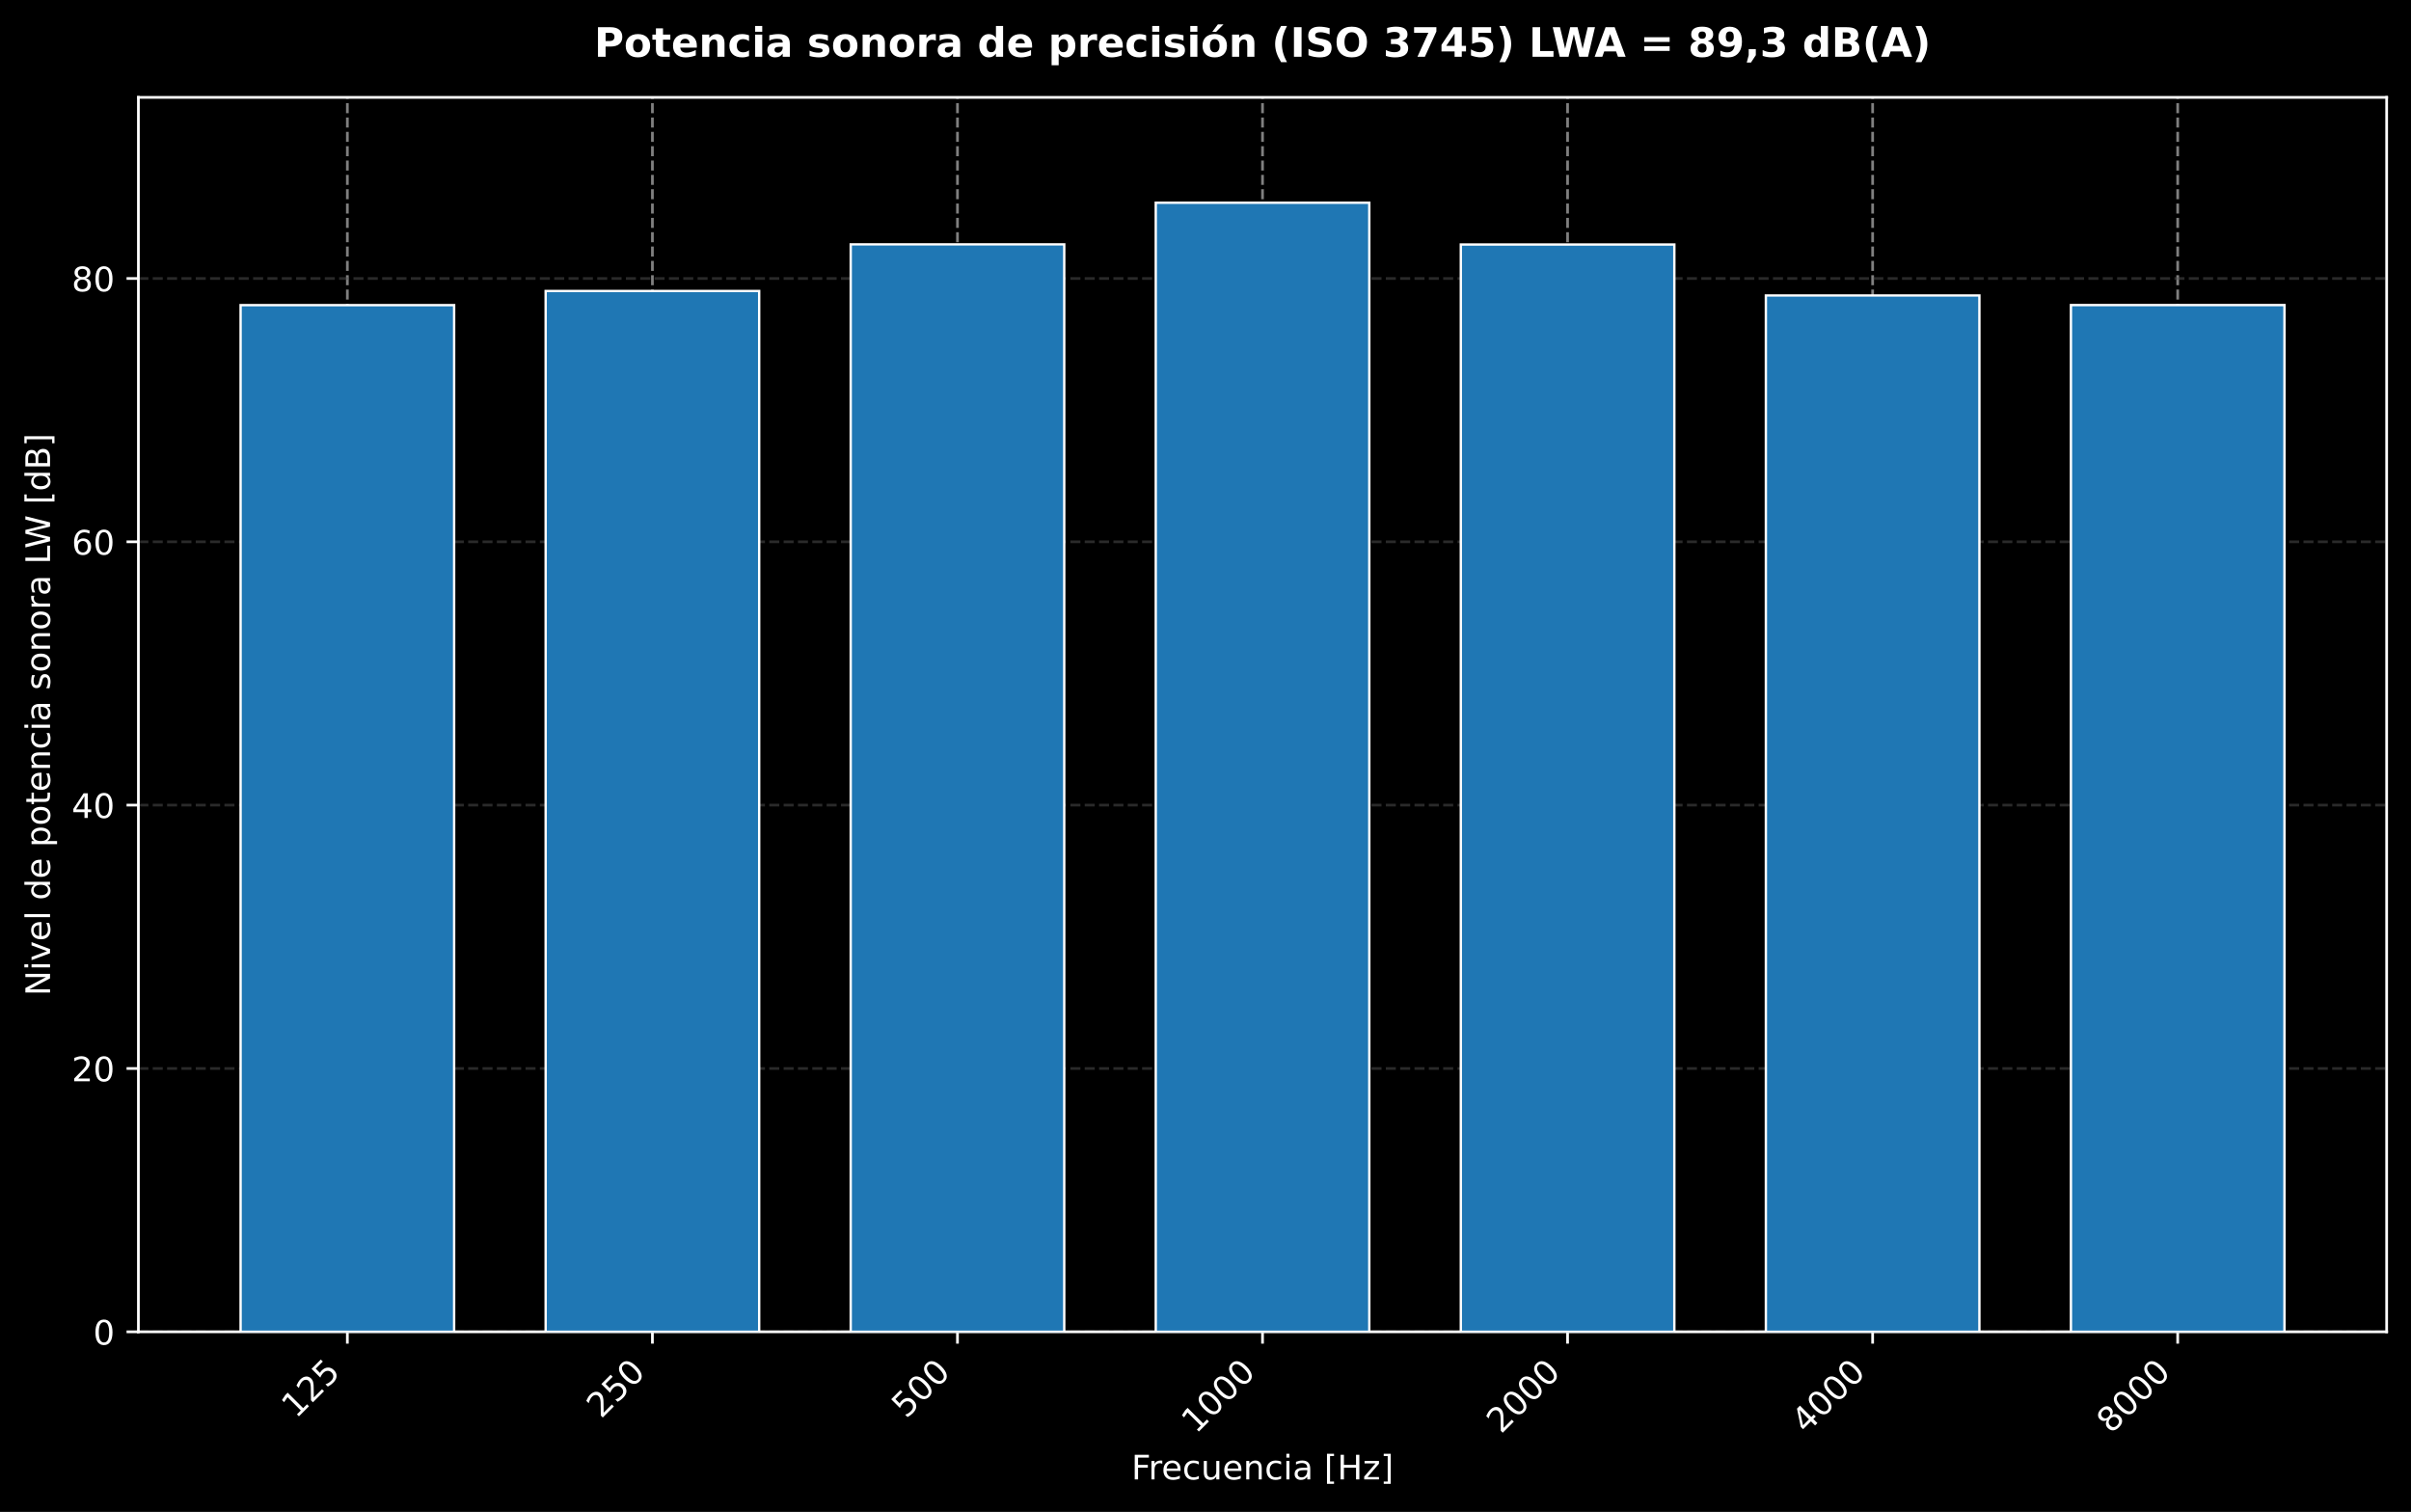
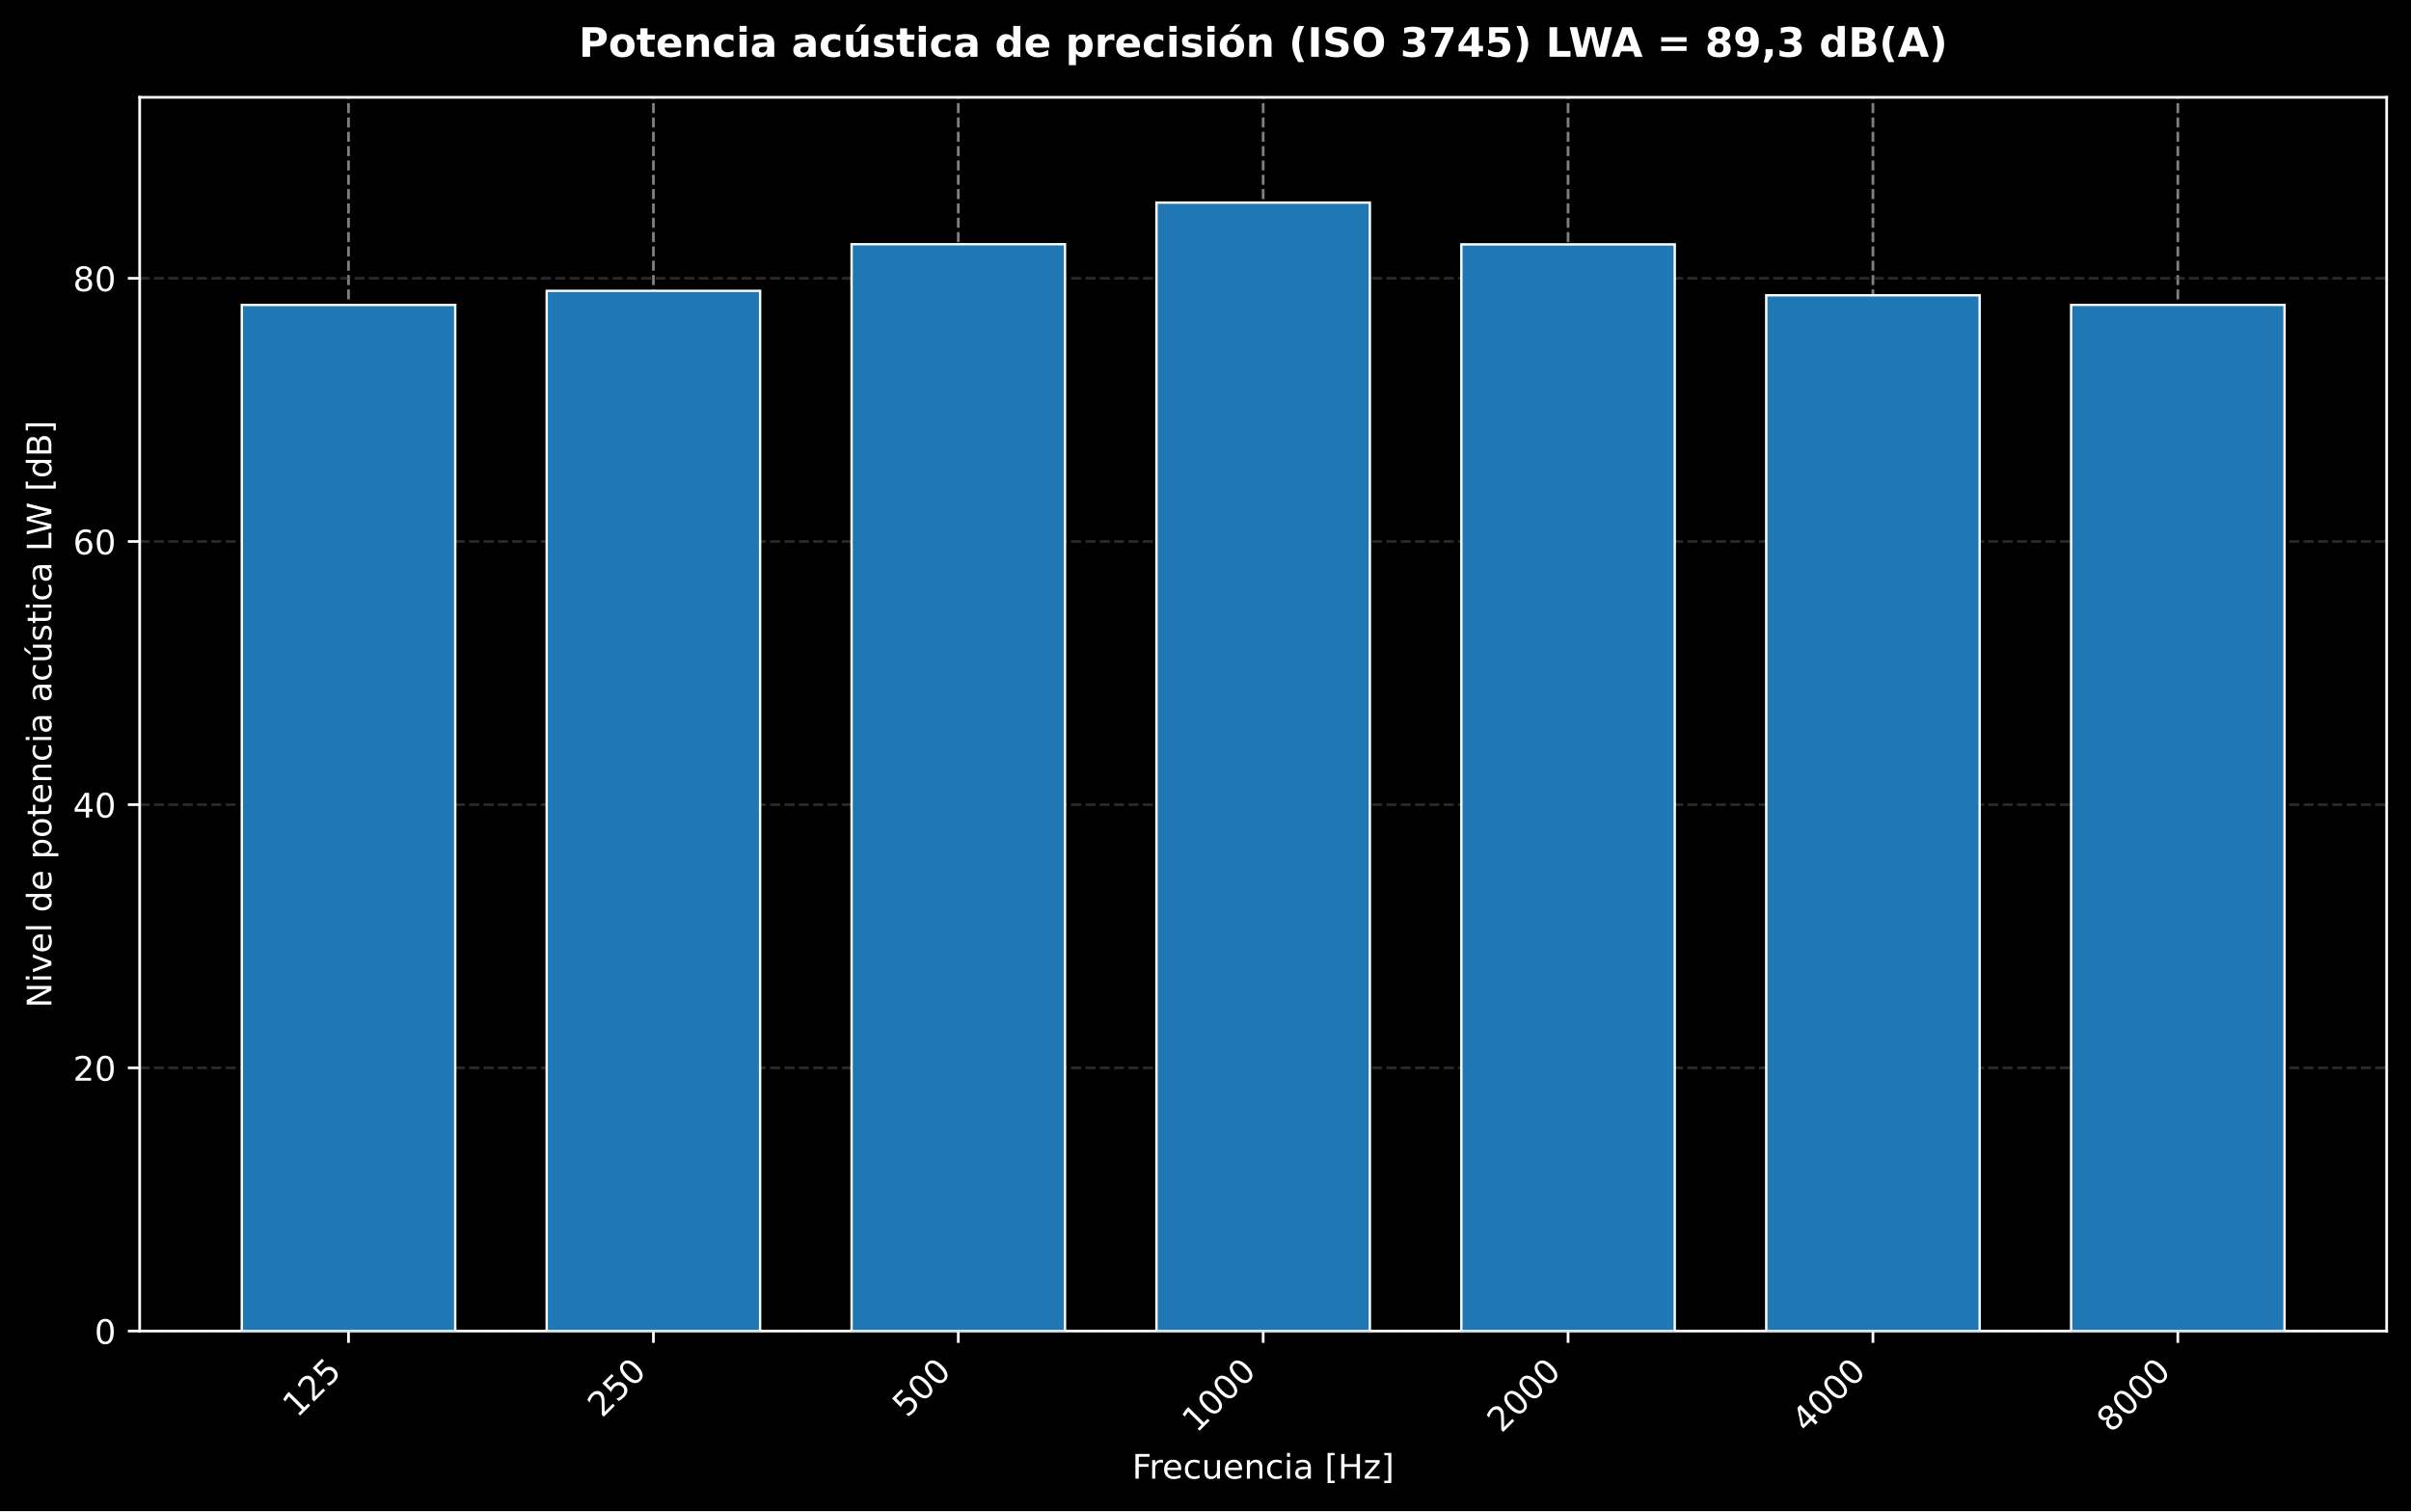
- <svg xmlns="http://www.w3.org/2000/svg" xmlns:xlink="http://www.w3.org/1999/xlink" width="712.963pt" height="447.143pt" viewBox="0 0 712.963 447.143" version="1.1">
+ <svg xmlns="http://www.w3.org/2000/svg" xmlns:xlink="http://www.w3.org/1999/xlink" width="713.363pt" height="447.143pt" viewBox="0 0 713.363 447.143" version="1.1">
  <defs>
    <style type="text/css">*{stroke-linejoin: round; stroke-linecap: butt}</style>
  </defs>
  <g id="figure_1">
    <g id="patch_1">
-       <path d="M 0 447.143  L 712.963 447.143  L 712.963 0  L 0 0  z " />
+       <path d="M -0 447.143  L 713.363 447.143  L 713.363 0  L -0 0  z " />
    </g>
    <g id="axes_1">
      <g id="patch_2">
-         <path d="M 40.926 393.875  L 705.763 393.875  L 705.763 28.798  L 40.926 28.798  z " />
+         <path d="M 41.326 393.875  L 706.163 393.875  L 706.163 28.798  L 41.326 28.798  z " />
      </g>
      <g id="matplotlib.axis_1">
        <g id="xtick_1">
          <g id="line2d_1">
-             <path d="M 102.719 393.875  L 102.719 28.798  " clip-path="url(#pf250b31380)" style="fill: none; stroke-dasharray: 2.96,1.28; stroke-dashoffset: 0; stroke: #ffffff; stroke-opacity: 0.5; stroke-width: 0.8" />
+             <path d="M 103.119 393.875  L 103.119 28.798  " clip-path="url(#p24d16569fc)" style="fill: none; stroke-dasharray: 2.96,1.28; stroke-dashoffset: 0; stroke: #ffffff; stroke-opacity: 0.5; stroke-width: 0.8" />
          </g>
          <g id="line2d_2">
            <defs>
              <path id="m8d14ee1197" d="M 0 0  L 0 3.5  " style="stroke: #ffffff; stroke-width: 0.8" />
            </defs>
            <g>
-               <use xlink:href="#m8d14ee1197" x="102.719" y="393.875" style="fill: #ffffff; stroke: #ffffff; stroke-width: 0.8" />
+               <use xlink:href="#m8d14ee1197" x="103.119" y="393.875" style="fill: #ffffff; stroke: #ffffff; stroke-width: 0.8" />
            </g>
          </g>
          <g id="text_1">
-             <text style="font-size: 10px; font-family: 'DejaVu Sans', 'Bitstream Vera Sans', 'Computer Modern Sans Serif', 'Lucida Grande', 'Verdana', 'Geneva', 'Lucid', 'Arial', 'Helvetica', 'Avant Garde', sans-serif; fill: #ffffff" transform="translate(87.52308 419.7446) rotate(-45)">125</text>
+             <text style="font-size: 10px; font-family: 'DejaVu Sans', 'Bitstream Vera Sans', 'Computer Modern Sans Serif', 'Lucida Grande', 'Verdana', 'Geneva', 'Lucid', 'Arial', 'Helvetica', 'Avant Garde', sans-serif; fill: #ffffff" transform="translate(87.92308 419.7446) rotate(-45)">125</text>
          </g>
        </g>
        <g id="xtick_2">
          <g id="line2d_3">
-             <path d="M 192.927 393.875  L 192.927 28.798  " clip-path="url(#pf250b31380)" style="fill: none; stroke-dasharray: 2.96,1.28; stroke-dashoffset: 0; stroke: #ffffff; stroke-opacity: 0.5; stroke-width: 0.8" />
+             <path d="M 193.327 393.875  L 193.327 28.798  " clip-path="url(#p24d16569fc)" style="fill: none; stroke-dasharray: 2.96,1.28; stroke-dashoffset: 0; stroke: #ffffff; stroke-opacity: 0.5; stroke-width: 0.8" />
          </g>
          <g id="line2d_4">
            <g>
-               <use xlink:href="#m8d14ee1197" x="192.927" y="393.875" style="fill: #ffffff; stroke: #ffffff; stroke-width: 0.8" />
+               <use xlink:href="#m8d14ee1197" x="193.327" y="393.875" style="fill: #ffffff; stroke: #ffffff; stroke-width: 0.8" />
            </g>
          </g>
          <g id="text_2">
-             <text style="font-size: 10px; font-family: 'DejaVu Sans', 'Bitstream Vera Sans', 'Computer Modern Sans Serif', 'Lucida Grande', 'Verdana', 'Geneva', 'Lucid', 'Arial', 'Helvetica', 'Avant Garde', sans-serif; fill: #ffffff" transform="translate(177.7317 419.7446) rotate(-45)">250</text>
+             <text style="font-size: 10px; font-family: 'DejaVu Sans', 'Bitstream Vera Sans', 'Computer Modern Sans Serif', 'Lucida Grande', 'Verdana', 'Geneva', 'Lucid', 'Arial', 'Helvetica', 'Avant Garde', sans-serif; fill: #ffffff" transform="translate(178.1317 419.7446) rotate(-45)">250</text>
          </g>
        </g>
        <g id="xtick_3">
          <g id="line2d_5">
-             <path d="M 283.136 393.875  L 283.136 28.798  " clip-path="url(#pf250b31380)" style="fill: none; stroke-dasharray: 2.96,1.28; stroke-dashoffset: 0; stroke: #ffffff; stroke-opacity: 0.5; stroke-width: 0.8" />
+             <path d="M 283.536 393.875  L 283.536 28.798  " clip-path="url(#p24d16569fc)" style="fill: none; stroke-dasharray: 2.96,1.28; stroke-dashoffset: 0; stroke: #ffffff; stroke-opacity: 0.5; stroke-width: 0.8" />
          </g>
          <g id="line2d_6">
            <g>
-               <use xlink:href="#m8d14ee1197" x="283.136" y="393.875" style="fill: #ffffff; stroke: #ffffff; stroke-width: 0.8" />
+               <use xlink:href="#m8d14ee1197" x="283.536" y="393.875" style="fill: #ffffff; stroke: #ffffff; stroke-width: 0.8" />
            </g>
          </g>
          <g id="text_3">
-             <text style="font-size: 10px; font-family: 'DejaVu Sans', 'Bitstream Vera Sans', 'Computer Modern Sans Serif', 'Lucida Grande', 'Verdana', 'Geneva', 'Lucid', 'Arial', 'Helvetica', 'Avant Garde', sans-serif; fill: #ffffff" transform="translate(267.9404 419.7446) rotate(-45)">500</text>
+             <text style="font-size: 10px; font-family: 'DejaVu Sans', 'Bitstream Vera Sans', 'Computer Modern Sans Serif', 'Lucida Grande', 'Verdana', 'Geneva', 'Lucid', 'Arial', 'Helvetica', 'Avant Garde', sans-serif; fill: #ffffff" transform="translate(268.3404 419.7446) rotate(-45)">500</text>
          </g>
        </g>
        <g id="xtick_4">
          <g id="line2d_7">
-             <path d="M 373.345 393.875  L 373.345 28.798  " clip-path="url(#pf250b31380)" style="fill: none; stroke-dasharray: 2.96,1.28; stroke-dashoffset: 0; stroke: #ffffff; stroke-opacity: 0.5; stroke-width: 0.8" />
+             <path d="M 373.745 393.875  L 373.745 28.798  " clip-path="url(#p24d16569fc)" style="fill: none; stroke-dasharray: 2.96,1.28; stroke-dashoffset: 0; stroke: #ffffff; stroke-opacity: 0.5; stroke-width: 0.8" />
          </g>
          <g id="line2d_8">
            <g>
-               <use xlink:href="#m8d14ee1197" x="373.345" y="393.875" style="fill: #ffffff; stroke: #ffffff; stroke-width: 0.8" />
+               <use xlink:href="#m8d14ee1197" x="373.745" y="393.875" style="fill: #ffffff; stroke: #ffffff; stroke-width: 0.8" />
            </g>
          </g>
          <g id="text_4">
-             <text style="font-size: 10px; font-family: 'DejaVu Sans', 'Bitstream Vera Sans', 'Computer Modern Sans Serif', 'Lucida Grande', 'Verdana', 'Geneva', 'Lucid', 'Arial', 'Helvetica', 'Avant Garde', sans-serif; fill: #ffffff" transform="translate(353.65 424.2436) rotate(-45)">1000</text>
+             <text style="font-size: 10px; font-family: 'DejaVu Sans', 'Bitstream Vera Sans', 'Computer Modern Sans Serif', 'Lucida Grande', 'Verdana', 'Geneva', 'Lucid', 'Arial', 'Helvetica', 'Avant Garde', sans-serif; fill: #ffffff" transform="translate(354.05 424.2436) rotate(-45)">1000</text>
          </g>
        </g>
        <g id="xtick_5">
          <g id="line2d_9">
-             <path d="M 463.553 393.875  L 463.553 28.798  " clip-path="url(#pf250b31380)" style="fill: none; stroke-dasharray: 2.96,1.28; stroke-dashoffset: 0; stroke: #ffffff; stroke-opacity: 0.5; stroke-width: 0.8" />
+             <path d="M 463.953 393.875  L 463.953 28.798  " clip-path="url(#p24d16569fc)" style="fill: none; stroke-dasharray: 2.96,1.28; stroke-dashoffset: 0; stroke: #ffffff; stroke-opacity: 0.5; stroke-width: 0.8" />
          </g>
          <g id="line2d_10">
            <g>
-               <use xlink:href="#m8d14ee1197" x="463.553" y="393.875" style="fill: #ffffff; stroke: #ffffff; stroke-width: 0.8" />
+               <use xlink:href="#m8d14ee1197" x="463.953" y="393.875" style="fill: #ffffff; stroke: #ffffff; stroke-width: 0.8" />
            </g>
          </g>
          <g id="text_5">
-             <text style="font-size: 10px; font-family: 'DejaVu Sans', 'Bitstream Vera Sans', 'Computer Modern Sans Serif', 'Lucida Grande', 'Verdana', 'Geneva', 'Lucid', 'Arial', 'Helvetica', 'Avant Garde', sans-serif; fill: #ffffff" transform="translate(443.8587 424.2436) rotate(-45)">2000</text>
+             <text style="font-size: 10px; font-family: 'DejaVu Sans', 'Bitstream Vera Sans', 'Computer Modern Sans Serif', 'Lucida Grande', 'Verdana', 'Geneva', 'Lucid', 'Arial', 'Helvetica', 'Avant Garde', sans-serif; fill: #ffffff" transform="translate(444.2587 424.2436) rotate(-45)">2000</text>
          </g>
        </g>
        <g id="xtick_6">
          <g id="line2d_11">
-             <path d="M 553.762 393.875  L 553.762 28.798  " clip-path="url(#pf250b31380)" style="fill: none; stroke-dasharray: 2.96,1.28; stroke-dashoffset: 0; stroke: #ffffff; stroke-opacity: 0.5; stroke-width: 0.8" />
+             <path d="M 554.162 393.875  L 554.162 28.798  " clip-path="url(#p24d16569fc)" style="fill: none; stroke-dasharray: 2.96,1.28; stroke-dashoffset: 0; stroke: #ffffff; stroke-opacity: 0.5; stroke-width: 0.8" />
          </g>
          <g id="line2d_12">
            <g>
-               <use xlink:href="#m8d14ee1197" x="553.762" y="393.875" style="fill: #ffffff; stroke: #ffffff; stroke-width: 0.8" />
+               <use xlink:href="#m8d14ee1197" x="554.162" y="393.875" style="fill: #ffffff; stroke: #ffffff; stroke-width: 0.8" />
            </g>
          </g>
          <g id="text_6">
-             <text style="font-size: 10px; font-family: 'DejaVu Sans', 'Bitstream Vera Sans', 'Computer Modern Sans Serif', 'Lucida Grande', 'Verdana', 'Geneva', 'Lucid', 'Arial', 'Helvetica', 'Avant Garde', sans-serif; fill: #ffffff" transform="translate(534.0673 424.2436) rotate(-45)">4000</text>
+             <text style="font-size: 10px; font-family: 'DejaVu Sans', 'Bitstream Vera Sans', 'Computer Modern Sans Serif', 'Lucida Grande', 'Verdana', 'Geneva', 'Lucid', 'Arial', 'Helvetica', 'Avant Garde', sans-serif; fill: #ffffff" transform="translate(534.4673 424.2436) rotate(-45)">4000</text>
          </g>
        </g>
        <g id="xtick_7">
          <g id="line2d_13">
-             <path d="M 643.971 393.875  L 643.971 28.798  " clip-path="url(#pf250b31380)" style="fill: none; stroke-dasharray: 2.96,1.28; stroke-dashoffset: 0; stroke: #ffffff; stroke-opacity: 0.5; stroke-width: 0.8" />
+             <path d="M 644.371 393.875  L 644.371 28.798  " clip-path="url(#p24d16569fc)" style="fill: none; stroke-dasharray: 2.96,1.28; stroke-dashoffset: 0; stroke: #ffffff; stroke-opacity: 0.5; stroke-width: 0.8" />
          </g>
          <g id="line2d_14">
            <g>
-               <use xlink:href="#m8d14ee1197" x="643.971" y="393.875" style="fill: #ffffff; stroke: #ffffff; stroke-width: 0.8" />
+               <use xlink:href="#m8d14ee1197" x="644.371" y="393.875" style="fill: #ffffff; stroke: #ffffff; stroke-width: 0.8" />
            </g>
          </g>
          <g id="text_7">
-             <text style="font-size: 10px; font-family: 'DejaVu Sans', 'Bitstream Vera Sans', 'Computer Modern Sans Serif', 'Lucida Grande', 'Verdana', 'Geneva', 'Lucid', 'Arial', 'Helvetica', 'Avant Garde', sans-serif; fill: #ffffff" transform="translate(624.2759 424.2436) rotate(-45)">8000</text>
+             <text style="font-size: 10px; font-family: 'DejaVu Sans', 'Bitstream Vera Sans', 'Computer Modern Sans Serif', 'Lucida Grande', 'Verdana', 'Geneva', 'Lucid', 'Arial', 'Helvetica', 'Avant Garde', sans-serif; fill: #ffffff" transform="translate(624.6759 424.2436) rotate(-45)">8000</text>
          </g>
        </g>
        <g id="text_8">
-           <text style="font-size: 10px; font-family: 'DejaVu Sans', 'Bitstream Vera Sans', 'Computer Modern Sans Serif', 'Lucida Grande', 'Verdana', 'Geneva', 'Lucid', 'Arial', 'Helvetica', 'Avant Garde', sans-serif; text-anchor: middle; fill: #ffffff" x="373.345" y="437.541" transform="rotate(-0 373.3446 437.5407)">Frecuencia [Hz]</text>
+           <text style="font-size: 10px; font-family: 'DejaVu Sans', 'Bitstream Vera Sans', 'Computer Modern Sans Serif', 'Lucida Grande', 'Verdana', 'Geneva', 'Lucid', 'Arial', 'Helvetica', 'Avant Garde', sans-serif; text-anchor: middle; fill: #ffffff" x="373.745" y="437.541" transform="rotate(-0 373.7446 437.5407)">Frecuencia [Hz]</text>
        </g>
      </g>
      <g id="matplotlib.axis_2">
        <g id="ytick_1">
          <g id="line2d_15">
-             <path d="M 40.926 393.875  L 705.763 393.875  " clip-path="url(#pf250b31380)" style="fill: none; stroke-dasharray: 2.96,1.28; stroke-dashoffset: 0; stroke: #555555; stroke-opacity: 0.5; stroke-width: 0.8" />
+             <path d="M 41.326 393.875  L 706.163 393.875  " clip-path="url(#p24d16569fc)" style="fill: none; stroke-dasharray: 2.96,1.28; stroke-dashoffset: 0; stroke: #555555; stroke-opacity: 0.5; stroke-width: 0.8" />
          </g>
          <g id="line2d_16">
            <defs>
              <path id="m5e07181663" d="M 0 0  L -3.5 0  " style="stroke: #ffffff; stroke-width: 0.8" />
            </defs>
            <g>
-               <use xlink:href="#m5e07181663" x="40.926" y="393.875" style="fill: #ffffff; stroke: #ffffff; stroke-width: 0.8" />
+               <use xlink:href="#m5e07181663" x="41.326" y="393.875" style="fill: #ffffff; stroke: #ffffff; stroke-width: 0.8" />
            </g>
          </g>
          <g id="text_9">
-             <text style="font-size: 10px; font-family: 'DejaVu Sans', 'Bitstream Vera Sans', 'Computer Modern Sans Serif', 'Lucida Grande', 'Verdana', 'Geneva', 'Lucid', 'Arial', 'Helvetica', 'Avant Garde', sans-serif; text-anchor: end; fill: #ffffff" x="33.926" y="397.674" transform="rotate(-0 33.92578 397.6742)">0</text>
+             <text style="font-size: 10px; font-family: 'DejaVu Sans', 'Bitstream Vera Sans', 'Computer Modern Sans Serif', 'Lucida Grande', 'Verdana', 'Geneva', 'Lucid', 'Arial', 'Helvetica', 'Avant Garde', sans-serif; text-anchor: end; fill: #ffffff" x="34.326" y="397.674" transform="rotate(-0 34.32578 397.6742)">0</text>
          </g>
        </g>
        <g id="ytick_2">
          <g id="line2d_17">
-             <path d="M 40.926 315.996  L 705.763 315.996  " clip-path="url(#pf250b31380)" style="fill: none; stroke-dasharray: 2.96,1.28; stroke-dashoffset: 0; stroke: #555555; stroke-opacity: 0.5; stroke-width: 0.8" />
+             <path d="M 41.326 315.996  L 706.163 315.996  " clip-path="url(#p24d16569fc)" style="fill: none; stroke-dasharray: 2.96,1.28; stroke-dashoffset: 0; stroke: #555555; stroke-opacity: 0.5; stroke-width: 0.8" />
          </g>
          <g id="line2d_18">
            <g>
-               <use xlink:href="#m5e07181663" x="40.926" y="315.996" style="fill: #ffffff; stroke: #ffffff; stroke-width: 0.8" />
+               <use xlink:href="#m5e07181663" x="41.326" y="315.996" style="fill: #ffffff; stroke: #ffffff; stroke-width: 0.8" />
            </g>
          </g>
          <g id="text_10">
-             <text style="font-size: 10px; font-family: 'DejaVu Sans', 'Bitstream Vera Sans', 'Computer Modern Sans Serif', 'Lucida Grande', 'Verdana', 'Geneva', 'Lucid', 'Arial', 'Helvetica', 'Avant Garde', sans-serif; text-anchor: end; fill: #ffffff" x="33.926" y="319.795" transform="rotate(-0 33.92578 319.7946)">20</text>
+             <text style="font-size: 10px; font-family: 'DejaVu Sans', 'Bitstream Vera Sans', 'Computer Modern Sans Serif', 'Lucida Grande', 'Verdana', 'Geneva', 'Lucid', 'Arial', 'Helvetica', 'Avant Garde', sans-serif; text-anchor: end; fill: #ffffff" x="34.326" y="319.795" transform="rotate(-0 34.32578 319.7946)">20</text>
          </g>
        </g>
        <g id="ytick_3">
          <g id="line2d_19">
-             <path d="M 40.926 238.116  L 705.763 238.116  " clip-path="url(#pf250b31380)" style="fill: none; stroke-dasharray: 2.96,1.28; stroke-dashoffset: 0; stroke: #555555; stroke-opacity: 0.5; stroke-width: 0.8" />
+             <path d="M 41.326 238.116  L 706.163 238.116  " clip-path="url(#p24d16569fc)" style="fill: none; stroke-dasharray: 2.96,1.28; stroke-dashoffset: 0; stroke: #555555; stroke-opacity: 0.5; stroke-width: 0.8" />
          </g>
          <g id="line2d_20">
            <g>
-               <use xlink:href="#m5e07181663" x="40.926" y="238.116" style="fill: #ffffff; stroke: #ffffff; stroke-width: 0.8" />
+               <use xlink:href="#m5e07181663" x="41.326" y="238.116" style="fill: #ffffff; stroke: #ffffff; stroke-width: 0.8" />
            </g>
          </g>
          <g id="text_11">
-             <text style="font-size: 10px; font-family: 'DejaVu Sans', 'Bitstream Vera Sans', 'Computer Modern Sans Serif', 'Lucida Grande', 'Verdana', 'Geneva', 'Lucid', 'Arial', 'Helvetica', 'Avant Garde', sans-serif; text-anchor: end; fill: #ffffff" x="33.926" y="241.915" transform="rotate(-0 33.92578 241.915)">40</text>
+             <text style="font-size: 10px; font-family: 'DejaVu Sans', 'Bitstream Vera Sans', 'Computer Modern Sans Serif', 'Lucida Grande', 'Verdana', 'Geneva', 'Lucid', 'Arial', 'Helvetica', 'Avant Garde', sans-serif; text-anchor: end; fill: #ffffff" x="34.326" y="241.915" transform="rotate(-0 34.32578 241.915)">40</text>
          </g>
        </g>
        <g id="ytick_4">
          <g id="line2d_21">
-             <path d="M 40.926 160.237  L 705.763 160.237  " clip-path="url(#pf250b31380)" style="fill: none; stroke-dasharray: 2.96,1.28; stroke-dashoffset: 0; stroke: #555555; stroke-opacity: 0.5; stroke-width: 0.8" />
+             <path d="M 41.326 160.237  L 706.163 160.237  " clip-path="url(#p24d16569fc)" style="fill: none; stroke-dasharray: 2.96,1.28; stroke-dashoffset: 0; stroke: #555555; stroke-opacity: 0.5; stroke-width: 0.8" />
          </g>
          <g id="line2d_22">
            <g>
-               <use xlink:href="#m5e07181663" x="40.926" y="160.237" style="fill: #ffffff; stroke: #ffffff; stroke-width: 0.8" />
+               <use xlink:href="#m5e07181663" x="41.326" y="160.237" style="fill: #ffffff; stroke: #ffffff; stroke-width: 0.8" />
            </g>
          </g>
          <g id="text_12">
-             <text style="font-size: 10px; font-family: 'DejaVu Sans', 'Bitstream Vera Sans', 'Computer Modern Sans Serif', 'Lucida Grande', 'Verdana', 'Geneva', 'Lucid', 'Arial', 'Helvetica', 'Avant Garde', sans-serif; text-anchor: end; fill: #ffffff" x="33.926" y="164.035" transform="rotate(-0 33.92578 164.0355)">60</text>
+             <text style="font-size: 10px; font-family: 'DejaVu Sans', 'Bitstream Vera Sans', 'Computer Modern Sans Serif', 'Lucida Grande', 'Verdana', 'Geneva', 'Lucid', 'Arial', 'Helvetica', 'Avant Garde', sans-serif; text-anchor: end; fill: #ffffff" x="34.326" y="164.035" transform="rotate(-0 34.32578 164.0355)">60</text>
          </g>
        </g>
        <g id="ytick_5">
          <g id="line2d_23">
-             <path d="M 40.926 82.357  L 705.763 82.357  " clip-path="url(#pf250b31380)" style="fill: none; stroke-dasharray: 2.96,1.28; stroke-dashoffset: 0; stroke: #555555; stroke-opacity: 0.5; stroke-width: 0.8" />
+             <path d="M 41.326 82.357  L 706.163 82.357  " clip-path="url(#p24d16569fc)" style="fill: none; stroke-dasharray: 2.96,1.28; stroke-dashoffset: 0; stroke: #555555; stroke-opacity: 0.5; stroke-width: 0.8" />
          </g>
          <g id="line2d_24">
            <g>
-               <use xlink:href="#m5e07181663" x="40.926" y="82.357" style="fill: #ffffff; stroke: #ffffff; stroke-width: 0.8" />
+               <use xlink:href="#m5e07181663" x="41.326" y="82.357" style="fill: #ffffff; stroke: #ffffff; stroke-width: 0.8" />
            </g>
          </g>
          <g id="text_13">
-             <text style="font-size: 10px; font-family: 'DejaVu Sans', 'Bitstream Vera Sans', 'Computer Modern Sans Serif', 'Lucida Grande', 'Verdana', 'Geneva', 'Lucid', 'Arial', 'Helvetica', 'Avant Garde', sans-serif; text-anchor: end; fill: #ffffff" x="33.926" y="86.156" transform="rotate(-0 33.92578 86.15589)">80</text>
+             <text style="font-size: 10px; font-family: 'DejaVu Sans', 'Bitstream Vera Sans', 'Computer Modern Sans Serif', 'Lucida Grande', 'Verdana', 'Geneva', 'Lucid', 'Arial', 'Helvetica', 'Avant Garde', sans-serif; text-anchor: end; fill: #ffffff" x="34.326" y="86.156" transform="rotate(-0 34.32578 86.15589)">80</text>
          </g>
        </g>
        <g id="text_14">
-           <text style="font-size: 10px; font-family: 'DejaVu Sans', 'Bitstream Vera Sans', 'Computer Modern Sans Serif', 'Lucida Grande', 'Verdana', 'Geneva', 'Lucid', 'Arial', 'Helvetica', 'Avant Garde', sans-serif; text-anchor: middle; fill: #ffffff" x="14.798" y="211.337" transform="rotate(-90 14.79844 211.3367)">Nivel de potencia sonora LW [dB]</text>
+           <text style="font-size: 10px; font-family: 'DejaVu Sans', 'Bitstream Vera Sans', 'Computer Modern Sans Serif', 'Lucida Grande', 'Verdana', 'Geneva', 'Lucid', 'Arial', 'Helvetica', 'Avant Garde', sans-serif; text-anchor: middle; fill: #ffffff" x="15.198" y="211.337" transform="rotate(-90 15.19844 211.3367)">Nivel de potencia acústica LW [dB]</text>
        </g>
      </g>
      <g id="patch_3">
-         <path d="M 40.926 393.875  L 40.926 28.798  " style="fill: none; stroke: #ffffff; stroke-width: 0.8; stroke-linejoin: miter; stroke-linecap: square" />
+         <path d="M 41.326 393.875  L 41.326 28.798  " style="fill: none; stroke: #ffffff; stroke-width: 0.8; stroke-linejoin: miter; stroke-linecap: square" />
      </g>
      <g id="patch_4">
-         <path d="M 705.763 393.875  L 705.763 28.798  " style="fill: none; stroke: #ffffff; stroke-width: 0.8; stroke-linejoin: miter; stroke-linecap: square" />
+         <path d="M 706.163 393.875  L 706.163 28.798  " style="fill: none; stroke: #ffffff; stroke-width: 0.8; stroke-linejoin: miter; stroke-linecap: square" />
      </g>
      <g id="patch_5">
-         <path d="M 40.926 393.875  L 705.763 393.875  " style="fill: none; stroke: #ffffff; stroke-width: 0.8; stroke-linejoin: miter; stroke-linecap: square" />
+         <path d="M 41.326 393.875  L 706.163 393.875  " style="fill: none; stroke: #ffffff; stroke-width: 0.8; stroke-linejoin: miter; stroke-linecap: square" />
      </g>
      <g id="patch_6">
-         <path d="M 40.926 28.798  L 705.763 28.798  " style="fill: none; stroke: #ffffff; stroke-width: 0.8; stroke-linejoin: miter; stroke-linecap: square" />
+         <path d="M 41.326 28.798  L 706.163 28.798  " style="fill: none; stroke: #ffffff; stroke-width: 0.8; stroke-linejoin: miter; stroke-linecap: square" />
      </g>
      <g id="patch_7">
-         <path d="M 71.146 393.875  L 134.292 393.875  L 134.292 90.243  L 71.146 90.243  z " clip-path="url(#pf250b31380)" style="fill: #1f77b4; stroke: #ffffff; stroke-width: 0.7; stroke-linejoin: miter" />
+         <path d="M 71.546 393.875  L 134.692 393.875  L 134.692 90.243  L 71.546 90.243  z " clip-path="url(#p24d16569fc)" style="fill: #1f77b4; stroke: #ffffff; stroke-width: 0.7; stroke-linejoin: miter" />
      </g>
      <g id="patch_8">
-         <path d="M 161.354 393.875  L 224.5 393.875  L 224.5 86.061  L 161.354 86.061  z " clip-path="url(#pf250b31380)" style="fill: #1f77b4; stroke: #ffffff; stroke-width: 0.7; stroke-linejoin: miter" />
+         <path d="M 161.754 393.875  L 224.9 393.875  L 224.9 86.061  L 161.754 86.061  z " clip-path="url(#p24d16569fc)" style="fill: #1f77b4; stroke: #ffffff; stroke-width: 0.7; stroke-linejoin: miter" />
      </g>
      <g id="patch_9">
-         <path d="M 251.563 393.875  L 314.709 393.875  L 314.709 72.268  L 251.563 72.268  z " clip-path="url(#pf250b31380)" style="fill: #1f77b4; stroke: #ffffff; stroke-width: 0.7; stroke-linejoin: miter" />
+         <path d="M 251.963 393.875  L 315.109 393.875  L 315.109 72.268  L 251.963 72.268  z " clip-path="url(#p24d16569fc)" style="fill: #1f77b4; stroke: #ffffff; stroke-width: 0.7; stroke-linejoin: miter" />
      </g>
      <g id="patch_10">
-         <path d="M 341.772 393.875  L 404.918 393.875  L 404.918 59.95  L 341.772 59.95  z " clip-path="url(#pf250b31380)" style="fill: #1f77b4; stroke: #ffffff; stroke-width: 0.7; stroke-linejoin: miter" />
+         <path d="M 342.172 393.875  L 405.318 393.875  L 405.318 59.95  L 342.172 59.95  z " clip-path="url(#p24d16569fc)" style="fill: #1f77b4; stroke: #ffffff; stroke-width: 0.7; stroke-linejoin: miter" />
      </g>
      <g id="patch_11">
-         <path d="M 431.98 393.875  L 495.126 393.875  L 495.126 72.32  L 431.98 72.32  z " clip-path="url(#pf250b31380)" style="fill: #1f77b4; stroke: #ffffff; stroke-width: 0.7; stroke-linejoin: miter" />
+         <path d="M 432.38 393.875  L 495.526 393.875  L 495.526 72.32  L 432.38 72.32  z " clip-path="url(#p24d16569fc)" style="fill: #1f77b4; stroke: #ffffff; stroke-width: 0.7; stroke-linejoin: miter" />
      </g>
      <g id="patch_12">
-         <path d="M 522.189 393.875  L 585.335 393.875  L 585.335 87.383  L 522.189 87.383  z " clip-path="url(#pf250b31380)" style="fill: #1f77b4; stroke: #ffffff; stroke-width: 0.7; stroke-linejoin: miter" />
+         <path d="M 522.589 393.875  L 585.735 393.875  L 585.735 87.383  L 522.589 87.383  z " clip-path="url(#p24d16569fc)" style="fill: #1f77b4; stroke: #ffffff; stroke-width: 0.7; stroke-linejoin: miter" />
      </g>
      <g id="patch_13">
-         <path d="M 612.397 393.875  L 675.544 393.875  L 675.544 90.226  L 612.397 90.226  z " clip-path="url(#pf250b31380)" style="fill: #1f77b4; stroke: #ffffff; stroke-width: 0.7; stroke-linejoin: miter" />
+         <path d="M 612.797 393.875  L 675.944 393.875  L 675.944 90.226  L 612.797 90.226  z " clip-path="url(#p24d16569fc)" style="fill: #1f77b4; stroke: #ffffff; stroke-width: 0.7; stroke-linejoin: miter" />
      </g>
      <g id="text_15">
-         <text style="font-weight: 700; font-size: 12px; font-family: 'DejaVu Sans', 'Bitstream Vera Sans', 'Computer Modern Sans Serif', 'Lucida Grande', 'Verdana', 'Geneva', 'Lucid', 'Arial', 'Helvetica', 'Avant Garde', sans-serif; text-anchor: middle; fill: #ffffff" x="373.345" y="16.798" transform="rotate(-0 373.3446 16.79812)">Potencia sonora de precisión (ISO 3745)  LWA = 89,3 dB(A)</text>
+         <text style="font-weight: 700; font-size: 12px; font-family: 'DejaVu Sans', 'Bitstream Vera Sans', 'Computer Modern Sans Serif', 'Lucida Grande', 'Verdana', 'Geneva', 'Lucid', 'Arial', 'Helvetica', 'Avant Garde', sans-serif; text-anchor: middle; fill: #ffffff" x="373.745" y="16.798" transform="rotate(-0 373.7446 16.79812)">Potencia acústica de precisión (ISO 3745)  LWA = 89,3 dB(A)</text>
      </g>
    </g>
  </g>
  <defs>
-     <clipPath id="pf250b31380">
-       <rect x="40.926" y="28.798" width="664.838" height="365.077" />
+     <clipPath id="p24d16569fc">
+       <rect x="41.326" y="28.798" width="664.838" height="365.077" />
    </clipPath>
  </defs>
</svg>
